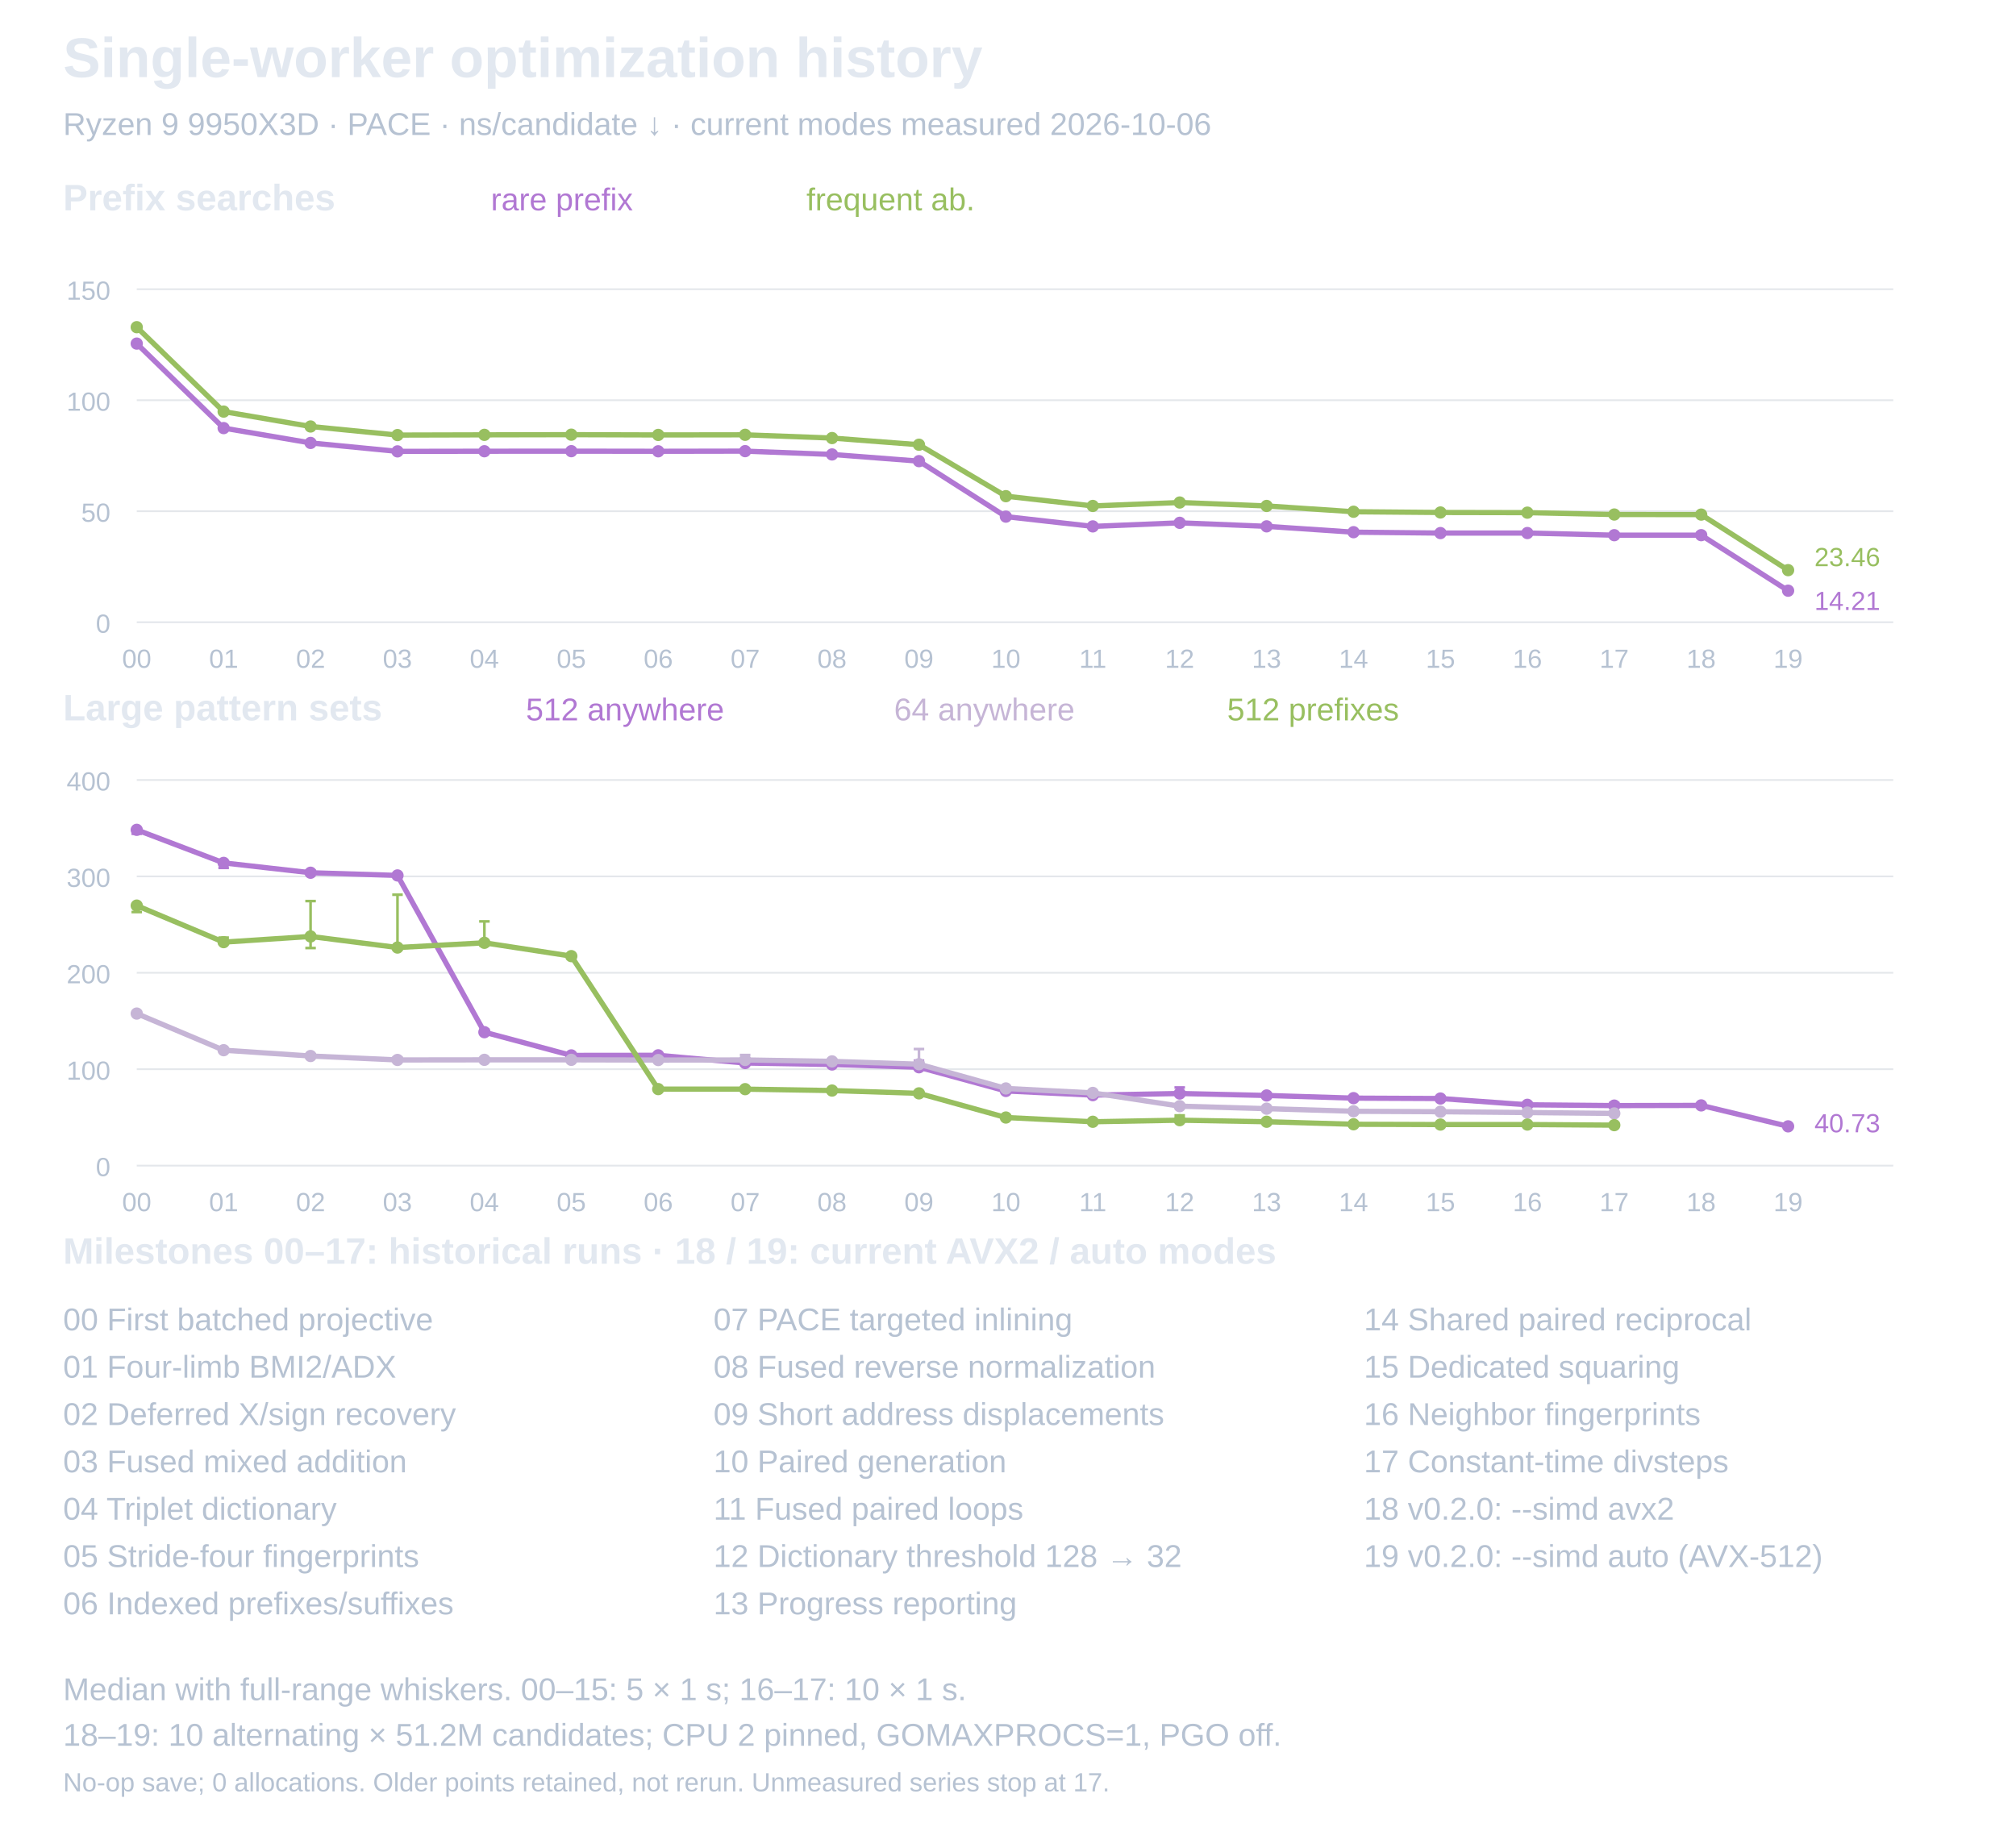
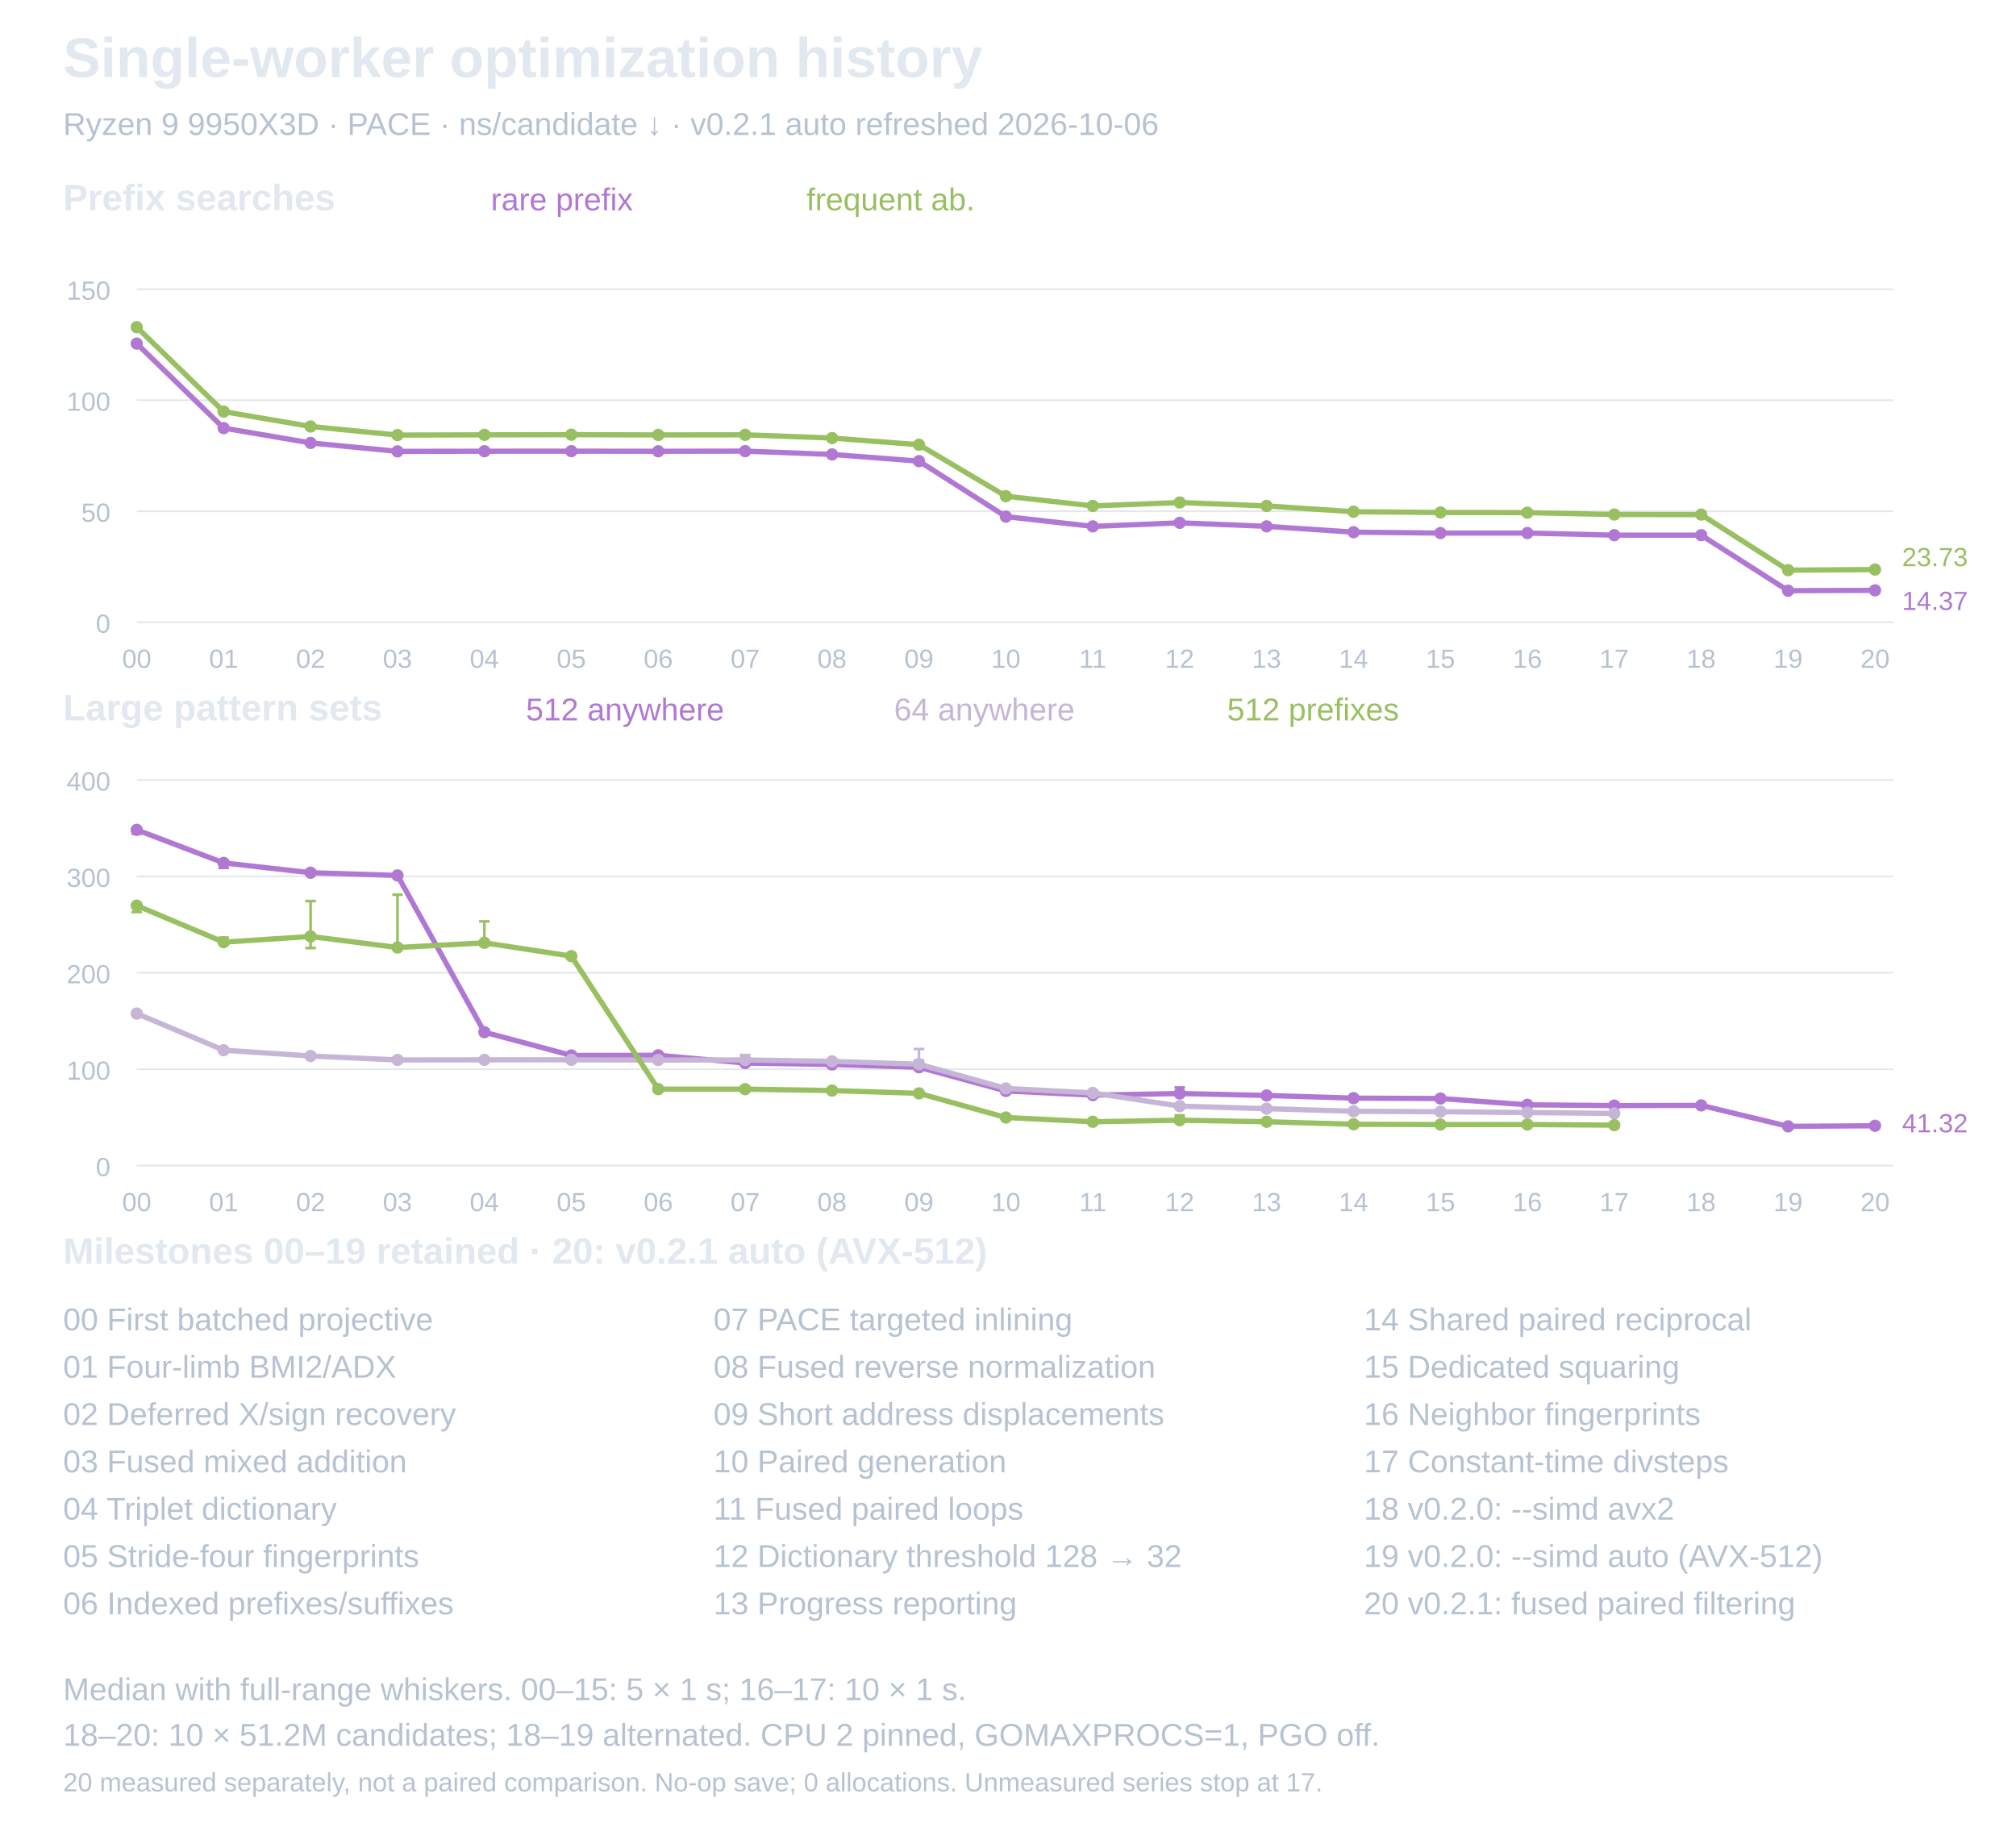
<svg xmlns="http://www.w3.org/2000/svg" viewBox="0 0 1150 1040" role="img" aria-labelledby="title desc">
  <style>svg{color-scheme:dark}text{font-family:Segoe UI,Arial,sans-serif;font-size:18px;fill:#b6c2d2}.title{font-size:32px;font-weight:600;fill:#e2e8f0}.heading{font-size:21px;font-weight:600;fill:#e2e8f0}.small{font-size:15px}.grid{stroke:#8592a3;stroke-opacity:0.22}.series{fill:none;stroke-width:3}.range{fill:none;stroke-width:1.5}</style>
  <text x="36" y="44" class="title">Single-worker optimization history</text>
-   <text x="36" y="77">Ryzen 9 9950X3D · PACE · ns/candidate ↓ · current modes measured 2026-10-06</text>
+   <text x="36" y="77">Ryzen 9 9950X3D · PACE · ns/candidate ↓ · v0.2.1 auto refreshed 2026-10-06</text>
  <text x="36" y="120" class="heading">Prefix searches</text>
  <text x="280" y="120" style="fill:#b178d3">rare prefix</text>
  <text x="460" y="120" style="fill:#98bf60">frequent ab.</text>
  <text x="36" y="411" class="heading">Large pattern sets</text>
  <text x="300" y="411" style="fill:#b178d3">512 anywhere</text>
  <text x="510" y="411" style="fill:#c6b5d6">64 anywhere</text>
  <text x="700" y="411" style="fill:#98bf60">512 prefixes</text>
  <path d="M78,355H1080" class="grid" />
  <text x="63" y="361" text-anchor="end" class="small">0</text>
  <path d="M78,291.667H1080" class="grid" />
  <text x="63" y="297.667" text-anchor="end" class="small">50</text>
  <path d="M78,228.333H1080" class="grid" />
  <text x="63" y="234.333" text-anchor="end" class="small">100</text>
  <path d="M78,165H1080" class="grid" />
  <text x="63" y="171" text-anchor="end" class="small">150</text>
  <text x="78.0" y="381" text-anchor="middle" class="small">00</text>
  <text x="127.6" y="381" text-anchor="middle" class="small">01</text>
  <text x="177.2" y="381" text-anchor="middle" class="small">02</text>
  <text x="226.7" y="381" text-anchor="middle" class="small">03</text>
  <text x="276.3" y="381" text-anchor="middle" class="small">04</text>
  <text x="325.9" y="381" text-anchor="middle" class="small">05</text>
  <text x="375.5" y="381" text-anchor="middle" class="small">06</text>
  <text x="425.1" y="381" text-anchor="middle" class="small">07</text>
  <text x="474.6" y="381" text-anchor="middle" class="small">08</text>
  <text x="524.2" y="381" text-anchor="middle" class="small">09</text>
  <text x="573.8" y="381" text-anchor="middle" class="small">10</text>
  <text x="623.4" y="381" text-anchor="middle" class="small">11</text>
  <text x="672.9" y="381" text-anchor="middle" class="small">12</text>
  <text x="722.5" y="381" text-anchor="middle" class="small">13</text>
  <text x="772.1" y="381" text-anchor="middle" class="small">14</text>
  <text x="821.7" y="381" text-anchor="middle" class="small">15</text>
  <text x="871.3" y="381" text-anchor="middle" class="small">16</text>
  <text x="920.8" y="381" text-anchor="middle" class="small">17</text>
  <text x="970.4" y="381" text-anchor="middle" class="small">18</text>
  <text x="1020.0" y="381" text-anchor="middle" class="small">19</text>
+   <text x="1069.6" y="381" text-anchor="middle" class="small">20</text>
  <path d="M78,665H1080" class="grid" />
  <text x="63" y="671" text-anchor="end" class="small">0</text>
  <path d="M78,610H1080" class="grid" />
  <text x="63" y="616" text-anchor="end" class="small">100</text>
  <path d="M78,555H1080" class="grid" />
  <text x="63" y="561" text-anchor="end" class="small">200</text>
  <path d="M78,500H1080" class="grid" />
  <text x="63" y="506" text-anchor="end" class="small">300</text>
  <path d="M78,445H1080" class="grid" />
  <text x="63" y="451" text-anchor="end" class="small">400</text>
  <text x="78.0" y="691" text-anchor="middle" class="small">00</text>
  <text x="127.6" y="691" text-anchor="middle" class="small">01</text>
  <text x="177.2" y="691" text-anchor="middle" class="small">02</text>
  <text x="226.7" y="691" text-anchor="middle" class="small">03</text>
  <text x="276.3" y="691" text-anchor="middle" class="small">04</text>
  <text x="325.9" y="691" text-anchor="middle" class="small">05</text>
  <text x="375.5" y="691" text-anchor="middle" class="small">06</text>
  <text x="425.1" y="691" text-anchor="middle" class="small">07</text>
  <text x="474.6" y="691" text-anchor="middle" class="small">08</text>
  <text x="524.2" y="691" text-anchor="middle" class="small">09</text>
  <text x="573.8" y="691" text-anchor="middle" class="small">10</text>
  <text x="623.4" y="691" text-anchor="middle" class="small">11</text>
  <text x="672.9" y="691" text-anchor="middle" class="small">12</text>
  <text x="722.5" y="691" text-anchor="middle" class="small">13</text>
  <text x="772.1" y="691" text-anchor="middle" class="small">14</text>
  <text x="821.7" y="691" text-anchor="middle" class="small">15</text>
  <text x="871.3" y="691" text-anchor="middle" class="small">16</text>
  <text x="920.8" y="691" text-anchor="middle" class="small">17</text>
  <text x="970.4" y="691" text-anchor="middle" class="small">18</text>
  <text x="1020.0" y="691" text-anchor="middle" class="small">19</text>
+   <text x="1069.6" y="691" text-anchor="middle" class="small">20</text>
  <polyline points="78.00,196.03 127.58,244.24 177.16,252.70 226.74,257.52 276.32,257.44 325.89,257.40 375.47,257.47 425.05,257.38 474.63,259.27 524.21,263.09 573.79,294.74 623.37,300.32 672.95,298.28 722.53,300.29 772.11,303.62 821.68,304.13 871.26,304.11 920.84,305.33 970.42,305.32 1020.00,337.00" class="series" stroke="#b178d3" />
  <path d="M78.00,196.16V195.91m-3,0h6M75,196.16h6M127.58,244.26V244.18m-3,0h6M124.58,244.26h6M177.16,252.74V252.50m-3,0h6M174.16,252.74h6M226.74,257.52V257.44m-3,0h6M223.74,257.52h6M276.32,257.50V257.43m-3,0h6M273.32,257.50h6M325.89,257.44V257.38m-3,0h6M322.89,257.44h6M375.47,257.52V257.28m-3,0h6M372.47,257.52h6M425.05,257.48V257.38m-3,0h6M422.05,257.48h6M474.63,259.29V259.19m-3,0h6M471.63,259.29h6M524.21,263.12V262.91m-3,0h6M521.21,263.12h6M573.79,294.77V294.72m-3,0h6M570.79,294.77h6M623.37,300.34V300.28m-3,0h6M620.37,300.34h6M672.95,298.29V298.25m-3,0h6M669.95,298.29h6M722.53,300.31V300.29m-3,0h6M719.53,300.31h6M772.11,303.64V303.60m-3,0h6M769.11,303.64h6M821.68,304.16V303.03m-3,0h6M818.68,304.16h6M871.26,304.13V304.04m-3,0h6M868.26,304.13h6M920.84,305.35V305.28m-3,0h6M917.84,305.35h6M970.42,305.36V304.05m-3,0h6M967.42,305.36h6M1020.00,337.01V336.99m-3,0h6M1017,337.01h6" class="range" stroke="#b178d3" />
  <path d="M78.00,196.03h0M127.58,244.24h0M177.16,252.70h0M226.74,257.52h0M276.32,257.44h0M325.89,257.40h0M375.47,257.47h0M425.05,257.38h0M474.63,259.27h0M524.21,263.09h0M573.79,294.74h0M623.37,300.32h0M672.95,298.28h0M722.53,300.29h0M772.11,303.62h0M821.68,304.13h0M871.26,304.11h0M920.84,305.33h0M970.42,305.32h0M1020.00,337.00h0" stroke="#b178d3" stroke-width="7" stroke-linecap="round" />
+   <polyline points="1020.00,337.00 1069.58,336.80" class="series" stroke="#b178d3" />
+   <path d="M1069.58,336.92V336.66m-3,0h6M1066.58,336.92h6" class="range" stroke="#b178d3" />
+   <path d="M1069.58,336.80h0" stroke="#b178d3" stroke-width="7" stroke-linecap="round" />
  <polyline points="78.00,186.66 127.58,234.82 177.16,243.32 226.74,248.22 276.32,248.09 325.89,247.99 375.47,248.14 425.05,248.07 474.63,249.92 524.21,253.72 573.79,283.08 623.37,288.65 672.95,286.69 722.53,288.65 772.11,291.96 821.68,292.38 871.26,292.48 920.84,293.54 970.42,293.58 1020.00,325.28" class="series" stroke="#98bf60" />
  <path d="M78.00,186.79V186.41m-3,0h6M75,186.79h6M127.58,234.86V234.70m-3,0h6M124.58,234.86h6M177.16,243.37V243.18m-3,0h6M174.16,243.37h6M226.74,248.23V248.12m-3,0h6M223.74,248.23h6M276.32,248.13V247.99m-3,0h6M273.32,248.13h6M325.89,248.04V247.97m-3,0h6M322.89,248.04h6M375.47,248.18V247.95m-3,0h6M372.47,248.18h6M425.05,248.13V247.92m-3,0h6M422.05,248.13h6M474.63,249.94V249.82m-3,0h6M471.63,249.94h6M524.21,253.73V253.44m-3,0h6M521.21,253.73h6M573.79,283.09V283.00m-3,0h6M570.79,283.09h6M623.37,288.69V288.61m-3,0h6M620.37,288.69h6M672.95,286.70V286.64m-3,0h6M669.95,286.70h6M722.53,288.66V288.61m-3,0h6M719.53,288.66h6M772.11,291.97V291.95m-3,0h6M769.11,291.97h6M821.68,292.48V291.36m-3,0h6M818.68,292.48h6M871.26,292.50V292.41m-3,0h6M868.26,292.50h6M920.84,293.59V293.40m-3,0h6M917.84,293.59h6M970.42,293.60V293.50m-3,0h6M967.42,293.60h6M1020.00,325.31V325.28m-3,0h6M1017,325.31h6" class="range" stroke="#98bf60" />
  <path d="M78.00,186.66h0M127.58,234.82h0M177.16,243.32h0M226.74,248.22h0M276.32,248.09h0M325.89,247.99h0M375.47,248.14h0M425.05,248.07h0M474.63,249.92h0M524.21,253.72h0M573.79,283.08h0M623.37,288.65h0M672.95,286.69h0M722.53,288.65h0M772.11,291.96h0M821.68,292.38h0M871.26,292.48h0M920.84,293.54h0M970.42,293.58h0M1020.00,325.28h0" stroke="#98bf60" stroke-width="7" stroke-linecap="round" />
+   <polyline points="1020.00,325.28 1069.58,324.95" class="series" stroke="#98bf60" />
+   <path d="M1069.58,324.99V324.92m-3,0h6M1066.58,324.99h6" class="range" stroke="#98bf60" />
+   <path d="M1069.58,324.95h0" stroke="#98bf60" stroke-width="7" stroke-linecap="round" />
  <polyline points="78.00,473.44 127.58,492.30 177.16,497.91 226.74,499.45 276.32,588.88 325.89,602.13 375.47,602.08 425.05,606.48 474.63,607.30 524.21,608.90 573.79,622.41 623.37,624.80 672.95,623.86 722.53,624.99 772.11,626.51 821.68,626.73 871.26,630.31 920.84,630.76 970.42,630.65 1020.00,642.60" class="series" stroke="#b178d3" />
  <path d="M78.00,475.69V473.00m-3,0h6M75,475.69h6M127.58,495.16V491.86m-3,0h6M124.58,495.16h6M177.16,498.13V496.75m-3,0h6M174.16,498.13h6M226.74,499.78V499.17m-3,0h6M223.74,499.78h6M276.32,589.04V587.45m-3,0h6M273.32,589.04h6M325.89,602.13V600.98m-3,0h6M322.89,602.13h6M375.47,602.08V601.14m-3,0h6M372.47,602.08h6M425.05,606.53V605.76m-3,0h6M422.05,606.53h6M474.63,607.30V606.37m-3,0h6M471.63,607.30h6M524.21,609.01V605.11m-3,0h6M521.21,609.01h6M573.79,622.44V621.41m-3,0h6M570.79,622.44h6M623.37,624.81V623.95m-3,0h6M620.37,624.81h6M672.95,623.93V620.43m-3,0h6M669.95,623.93h6M722.53,625.01V624.37m-3,0h6M719.53,625.01h6M772.11,626.55V625.64m-3,0h6M769.11,626.55h6M821.68,626.89V626.24m-3,0h6M818.68,626.89h6M871.26,630.35V629.24m-3,0h6M868.26,630.35h6M920.84,630.86V629.27m-3,0h6M917.84,630.86h6M970.42,630.67V630.63m-3,0h6M967.42,630.67h6M1020.00,642.62V642.55m-3,0h6M1017,642.62h6" class="range" stroke="#b178d3" />
  <path d="M78.00,473.44h0M127.58,492.30h0M177.16,497.91h0M226.74,499.45h0M276.32,588.88h0M325.89,602.13h0M375.47,602.08h0M425.05,606.48h0M474.63,607.30h0M524.21,608.90h0M573.79,622.41h0M623.37,624.80h0M672.95,623.86h0M722.53,624.99h0M772.11,626.51h0M821.68,626.73h0M871.26,630.31h0M920.84,630.76h0M970.42,630.65h0M1020.00,642.60h0" stroke="#b178d3" stroke-width="7" stroke-linecap="round" />
+   <polyline points="1020.00,642.60 1069.58,642.27" class="series" stroke="#b178d3" />
+   <path d="M1069.58,642.32V642.16m-3,0h6M1066.58,642.32h6" class="range" stroke="#b178d3" />
+   <path d="M1069.58,642.27h0" stroke="#b178d3" stroke-width="7" stroke-linecap="round" />
  <polyline points="78.00,578.26 127.58,599.16 177.16,602.47 226.74,604.72 276.32,604.66 325.89,604.66 375.47,604.77 425.05,604.72 474.63,605.54 524.21,607.14 573.79,620.98 623.37,623.53 672.95,631.09 722.53,632.52 772.11,634.00 821.68,634.26 871.26,634.73 920.84,635.23" class="series" stroke="#c6b5d6" />
  <path d="M78.00,578.43V577.06m-3,0h6M75,578.43h6M127.58,599.27V598.17m-3,0h6M124.58,599.27h6M177.16,602.58V601.75m-3,0h6M174.16,602.58h6M226.74,604.77V603.29m-3,0h6M223.74,604.77h6M276.32,604.77V603.67m-3,0h6M273.32,604.77h6M325.89,604.72V603.62m-3,0h6M322.89,604.72h6M375.47,604.77V603.62m-3,0h6M372.47,604.77h6M425.05,604.72V601.91m-3,0h6M422.05,604.72h6M474.63,605.54V604.55m-3,0h6M471.63,605.54h6M524.21,607.25V598.50m-3,0h6M521.21,607.25h6M573.79,621.13V620.33m-3,0h6M570.79,621.13h6M623.37,623.57V622.63m-3,0h6M620.37,623.57h6M672.95,631.11V630.51m-3,0h6M669.95,631.11h6M722.53,632.54V631.90m-3,0h6M719.53,632.54h6M772.11,634.00V633.39m-3,0h6M769.11,634.00h6M821.68,634.27V633.79m-3,0h6M818.68,634.27h6M871.26,634.74V634.02m-3,0h6M868.26,634.74h6M920.84,635.27V634.48m-3,0h6M917.84,635.27h6" class="range" stroke="#c6b5d6" />
  <path d="M78.00,578.26h0M127.58,599.16h0M177.16,602.47h0M226.74,604.72h0M276.32,604.66h0M325.89,604.66h0M375.47,604.77h0M425.05,604.72h0M474.63,605.54h0M524.21,607.14h0M573.79,620.98h0M623.37,623.53h0M672.95,631.09h0M722.53,632.52h0M772.11,634.00h0M821.68,634.26h0M871.26,634.73h0M920.84,635.23h0" stroke="#c6b5d6" stroke-width="7" stroke-linecap="round" />
  <polyline points="78.00,516.66 127.58,537.51 177.16,534.26 226.74,540.59 276.32,537.89 325.89,545.49 375.47,621.35 425.05,621.38 474.63,622.18 524.21,623.78 573.79,637.57 623.37,639.99 672.95,639.09 722.53,639.98 772.11,641.42 821.68,641.59 871.26,641.57 920.84,641.92" class="series" stroke="#98bf60" />
  <path d="M78.00,520.35V516.00m-3,0h6M75,520.35h6M127.58,538.23V534.92m-3,0h6M124.58,538.23h6M177.16,540.87V514.08m-3,0h6M174.16,540.87h6M226.74,541.47V510.45m-3,0h6M223.74,541.47h6M276.32,539.43V525.68m-3,0h6M273.32,539.43h6M325.89,546.75V544.50m-3,0h6M322.89,546.75h6M375.47,621.39V620.76m-3,0h6M372.47,621.39h6M425.05,621.40V620.68m-3,0h6M422.05,621.40h6M474.63,622.19V621.61m-3,0h6M471.63,622.19h6M524.21,623.83V623.14m-3,0h6M521.21,623.83h6M573.79,637.58V637.18m-3,0h6M570.79,637.58h6M623.37,640.01V639.55m-3,0h6M620.37,640.01h6M672.95,639.11V636.36m-3,0h6M669.95,639.11h6M722.53,640.00V639.50m-3,0h6M719.53,640.00h6M772.11,641.44V641.06m-3,0h6M769.11,641.44h6M821.68,641.69V641.25m-3,0h6M818.68,641.69h6M871.26,641.59V640.68m-3,0h6M868.26,641.59h6M920.84,642.14V640.97m-3,0h6M917.84,642.14h6" class="range" stroke="#98bf60" />
  <path d="M78.00,516.66h0M127.58,537.51h0M177.16,534.26h0M226.74,540.59h0M276.32,537.89h0M325.89,545.49h0M375.47,621.35h0M425.05,621.38h0M474.63,622.18h0M524.21,623.78h0M573.79,637.57h0M623.37,639.99h0M672.95,639.09h0M722.53,639.98h0M772.11,641.42h0M821.68,641.59h0M871.26,641.57h0M920.84,641.92h0" stroke="#98bf60" stroke-width="7" stroke-linecap="round" />
-   <text x="1035" y="348" class="small" style="fill:#b178d3">14.21</text>
-   <text x="1035" y="323" class="small" style="fill:#98bf60">23.46</text>
-   <text x="1035" y="646" class="small" style="fill:#b178d3">40.73</text>
-   <text x="36" y="721" class="heading">Milestones 00–17: historical runs · 18 / 19: current AVX2 / auto modes</text>
+   <text x="1085" y="348" class="small" style="fill:#b178d3">14.37</text>
+   <text x="1085" y="323" class="small" style="fill:#98bf60">23.73</text>
+   <text x="1085" y="646" class="small" style="fill:#b178d3">41.32</text>
+   <text x="36" y="721" class="heading">Milestones 00–19 retained · 20: v0.2.1 auto (AVX-512)</text>
  <text x="36" y="759">00  First batched projective</text>
  <text x="36" y="786">01  Four-limb BMI2/ADX</text>
  <text x="36" y="813">02  Deferred X/sign recovery</text>
  <text x="36" y="840">03  Fused mixed addition</text>
  <text x="36" y="867">04  Triplet dictionary</text>
  <text x="36" y="894">05  Stride-four fingerprints</text>
  <text x="36" y="921">06  Indexed prefixes/suffixes</text>
  <text x="407" y="759">07  PACE targeted inlining</text>
  <text x="407" y="786">08  Fused reverse normalization</text>
  <text x="407" y="813">09  Short address displacements</text>
  <text x="407" y="840">10  Paired generation</text>
  <text x="407" y="867">11  Fused paired loops</text>
  <text x="407" y="894">12  Dictionary threshold 128 → 32</text>
  <text x="407" y="921">13  Progress reporting</text>
  <text x="778" y="759">14  Shared paired reciprocal</text>
  <text x="778" y="786">15  Dedicated squaring</text>
  <text x="778" y="813">16  Neighbor fingerprints</text>
  <text x="778" y="840">17  Constant-time divsteps</text>
  <text x="778" y="867">18  v0.2.0: --simd avx2</text>
  <text x="778" y="894">19  v0.2.0: --simd auto (AVX-512)</text>
+   <text x="778" y="921">20  v0.2.1: fused paired filtering</text>
  <text x="36" y="970">Median with full-range whiskers. 00–15: 5 × 1 s; 16–17: 10 × 1 s.</text>
-   <text x="36" y="996">18–19: 10 alternating × 51.2M candidates; CPU 2 pinned, GOMAXPROCS=1, PGO off.</text>
-   <text x="36" y="1022" class="small">No-op save; 0 allocations. Older points retained, not rerun. Unmeasured series stop at 17.</text>
+   <text x="36" y="996">18–20: 10 × 51.2M candidates; 18–19 alternated. CPU 2 pinned, GOMAXPROCS=1, PGO off.</text>
+   <text x="36" y="1022" class="small">20 measured separately, not a paired comparison. No-op save; 0 allocations. Unmeasured series stop at 17.</text>
</svg>
